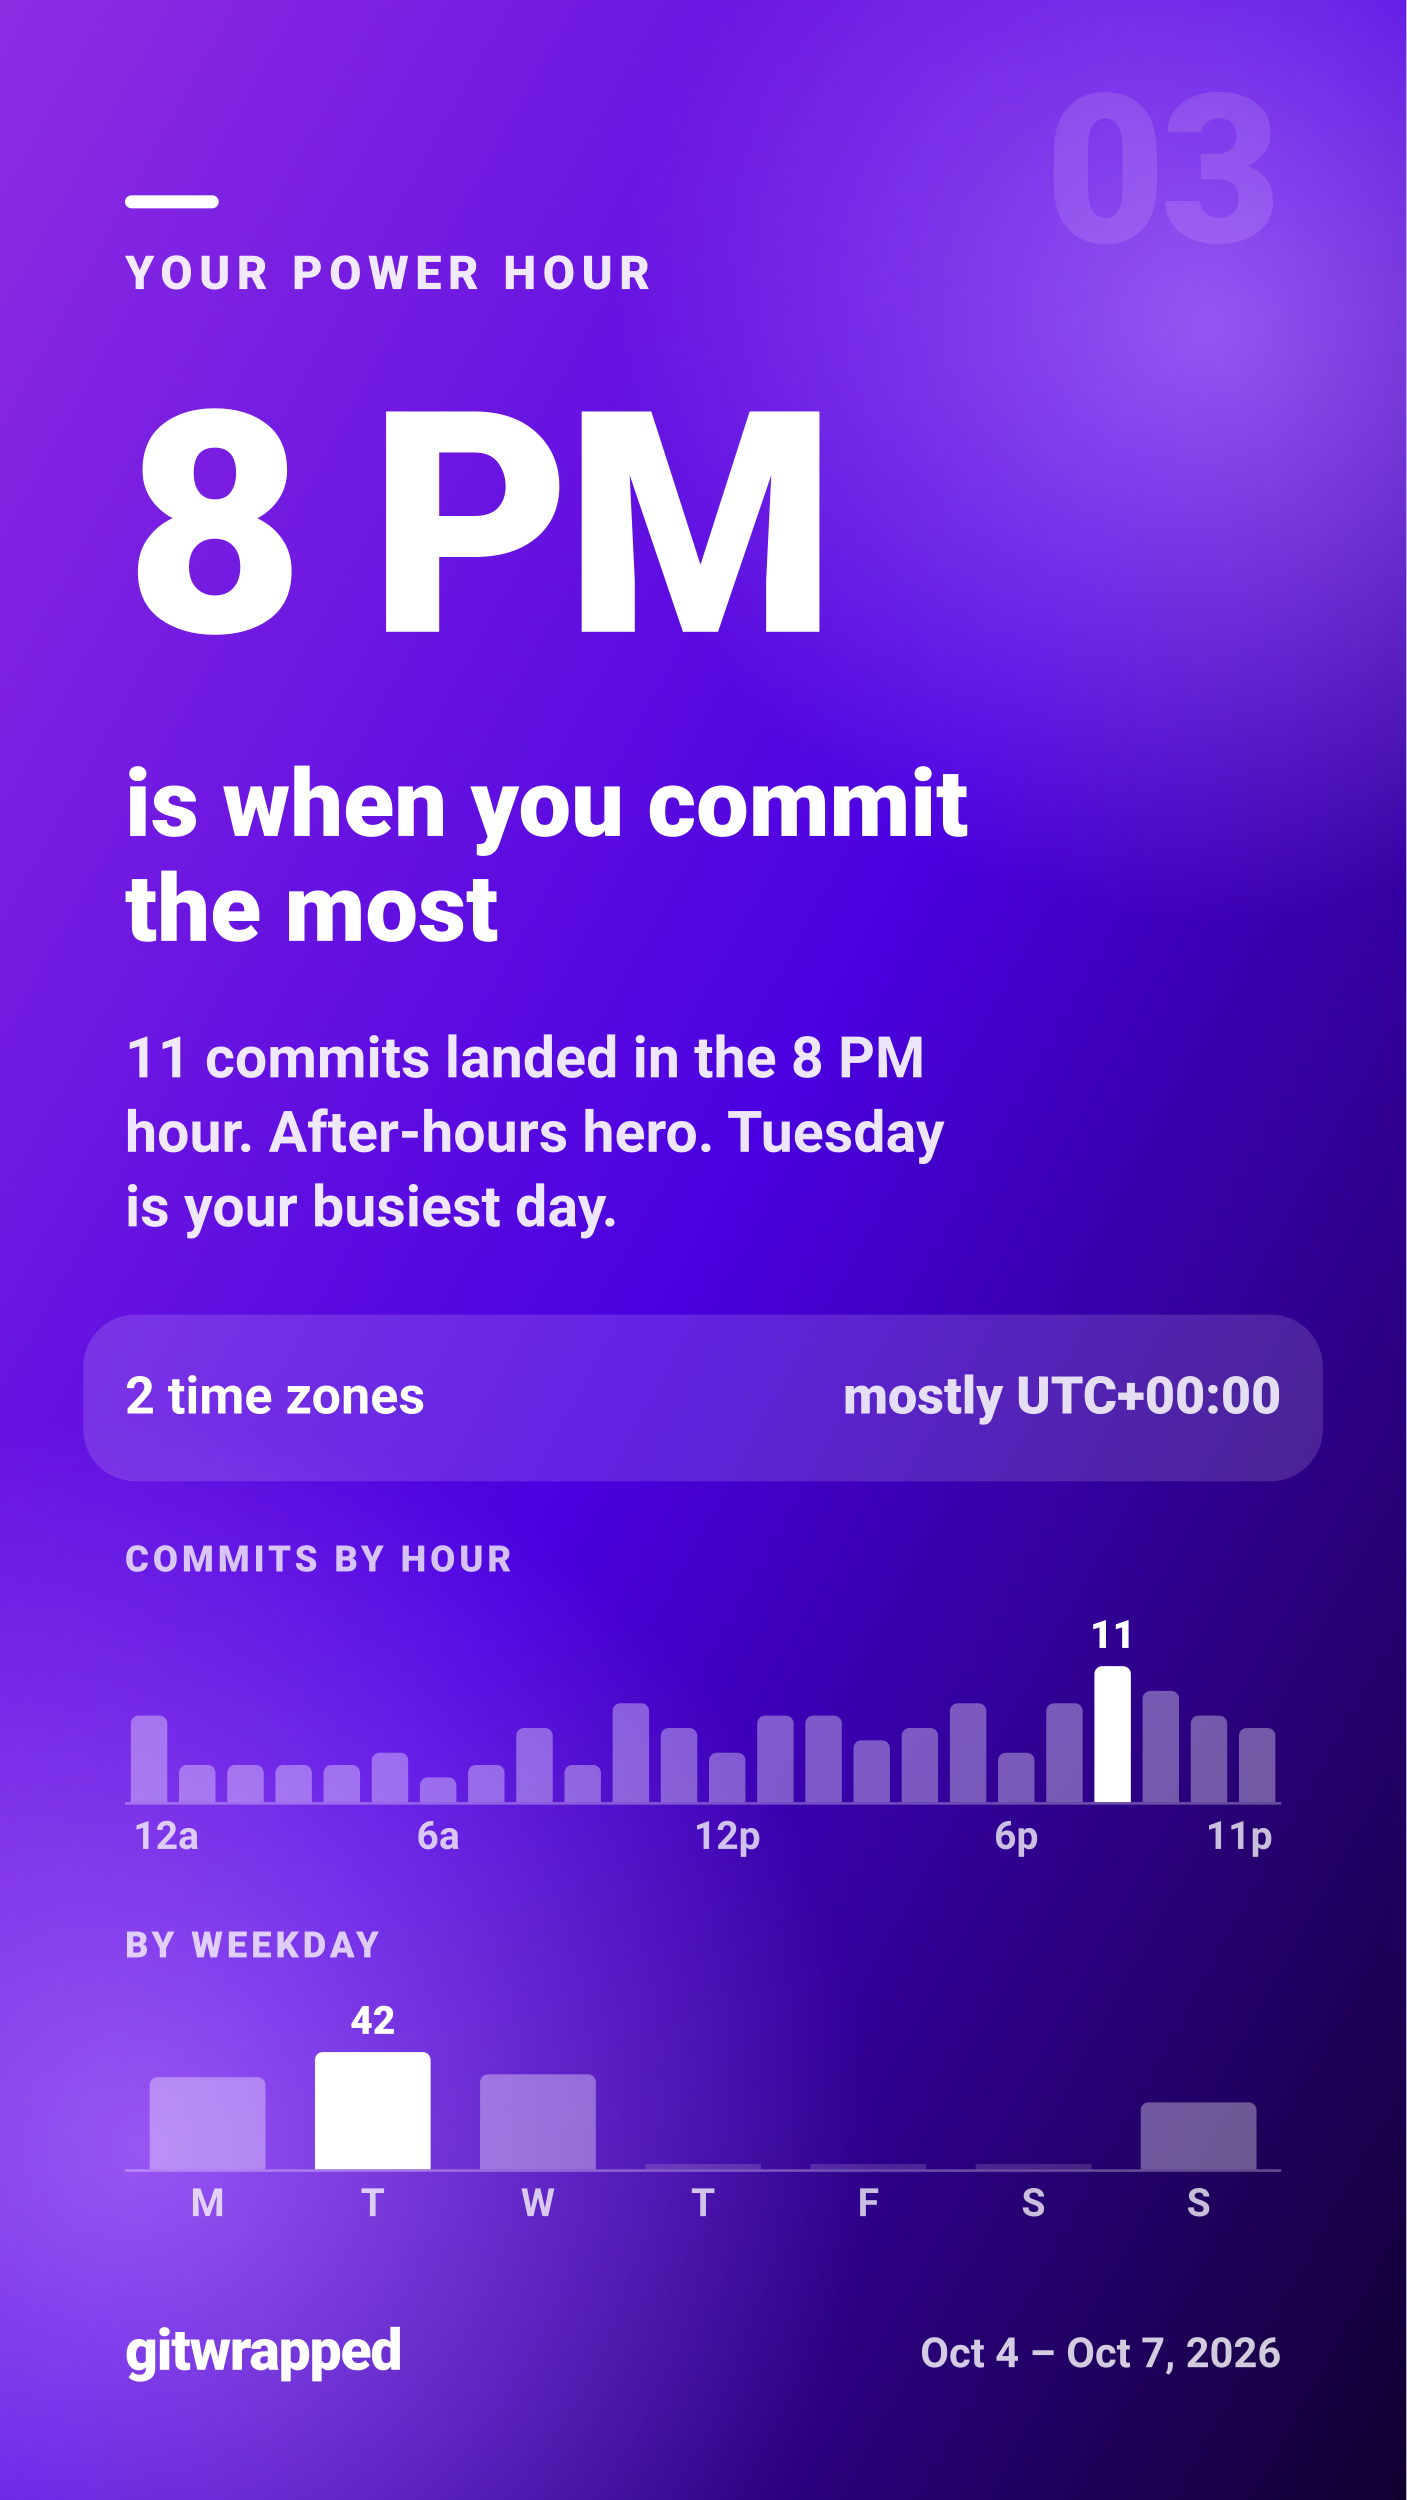
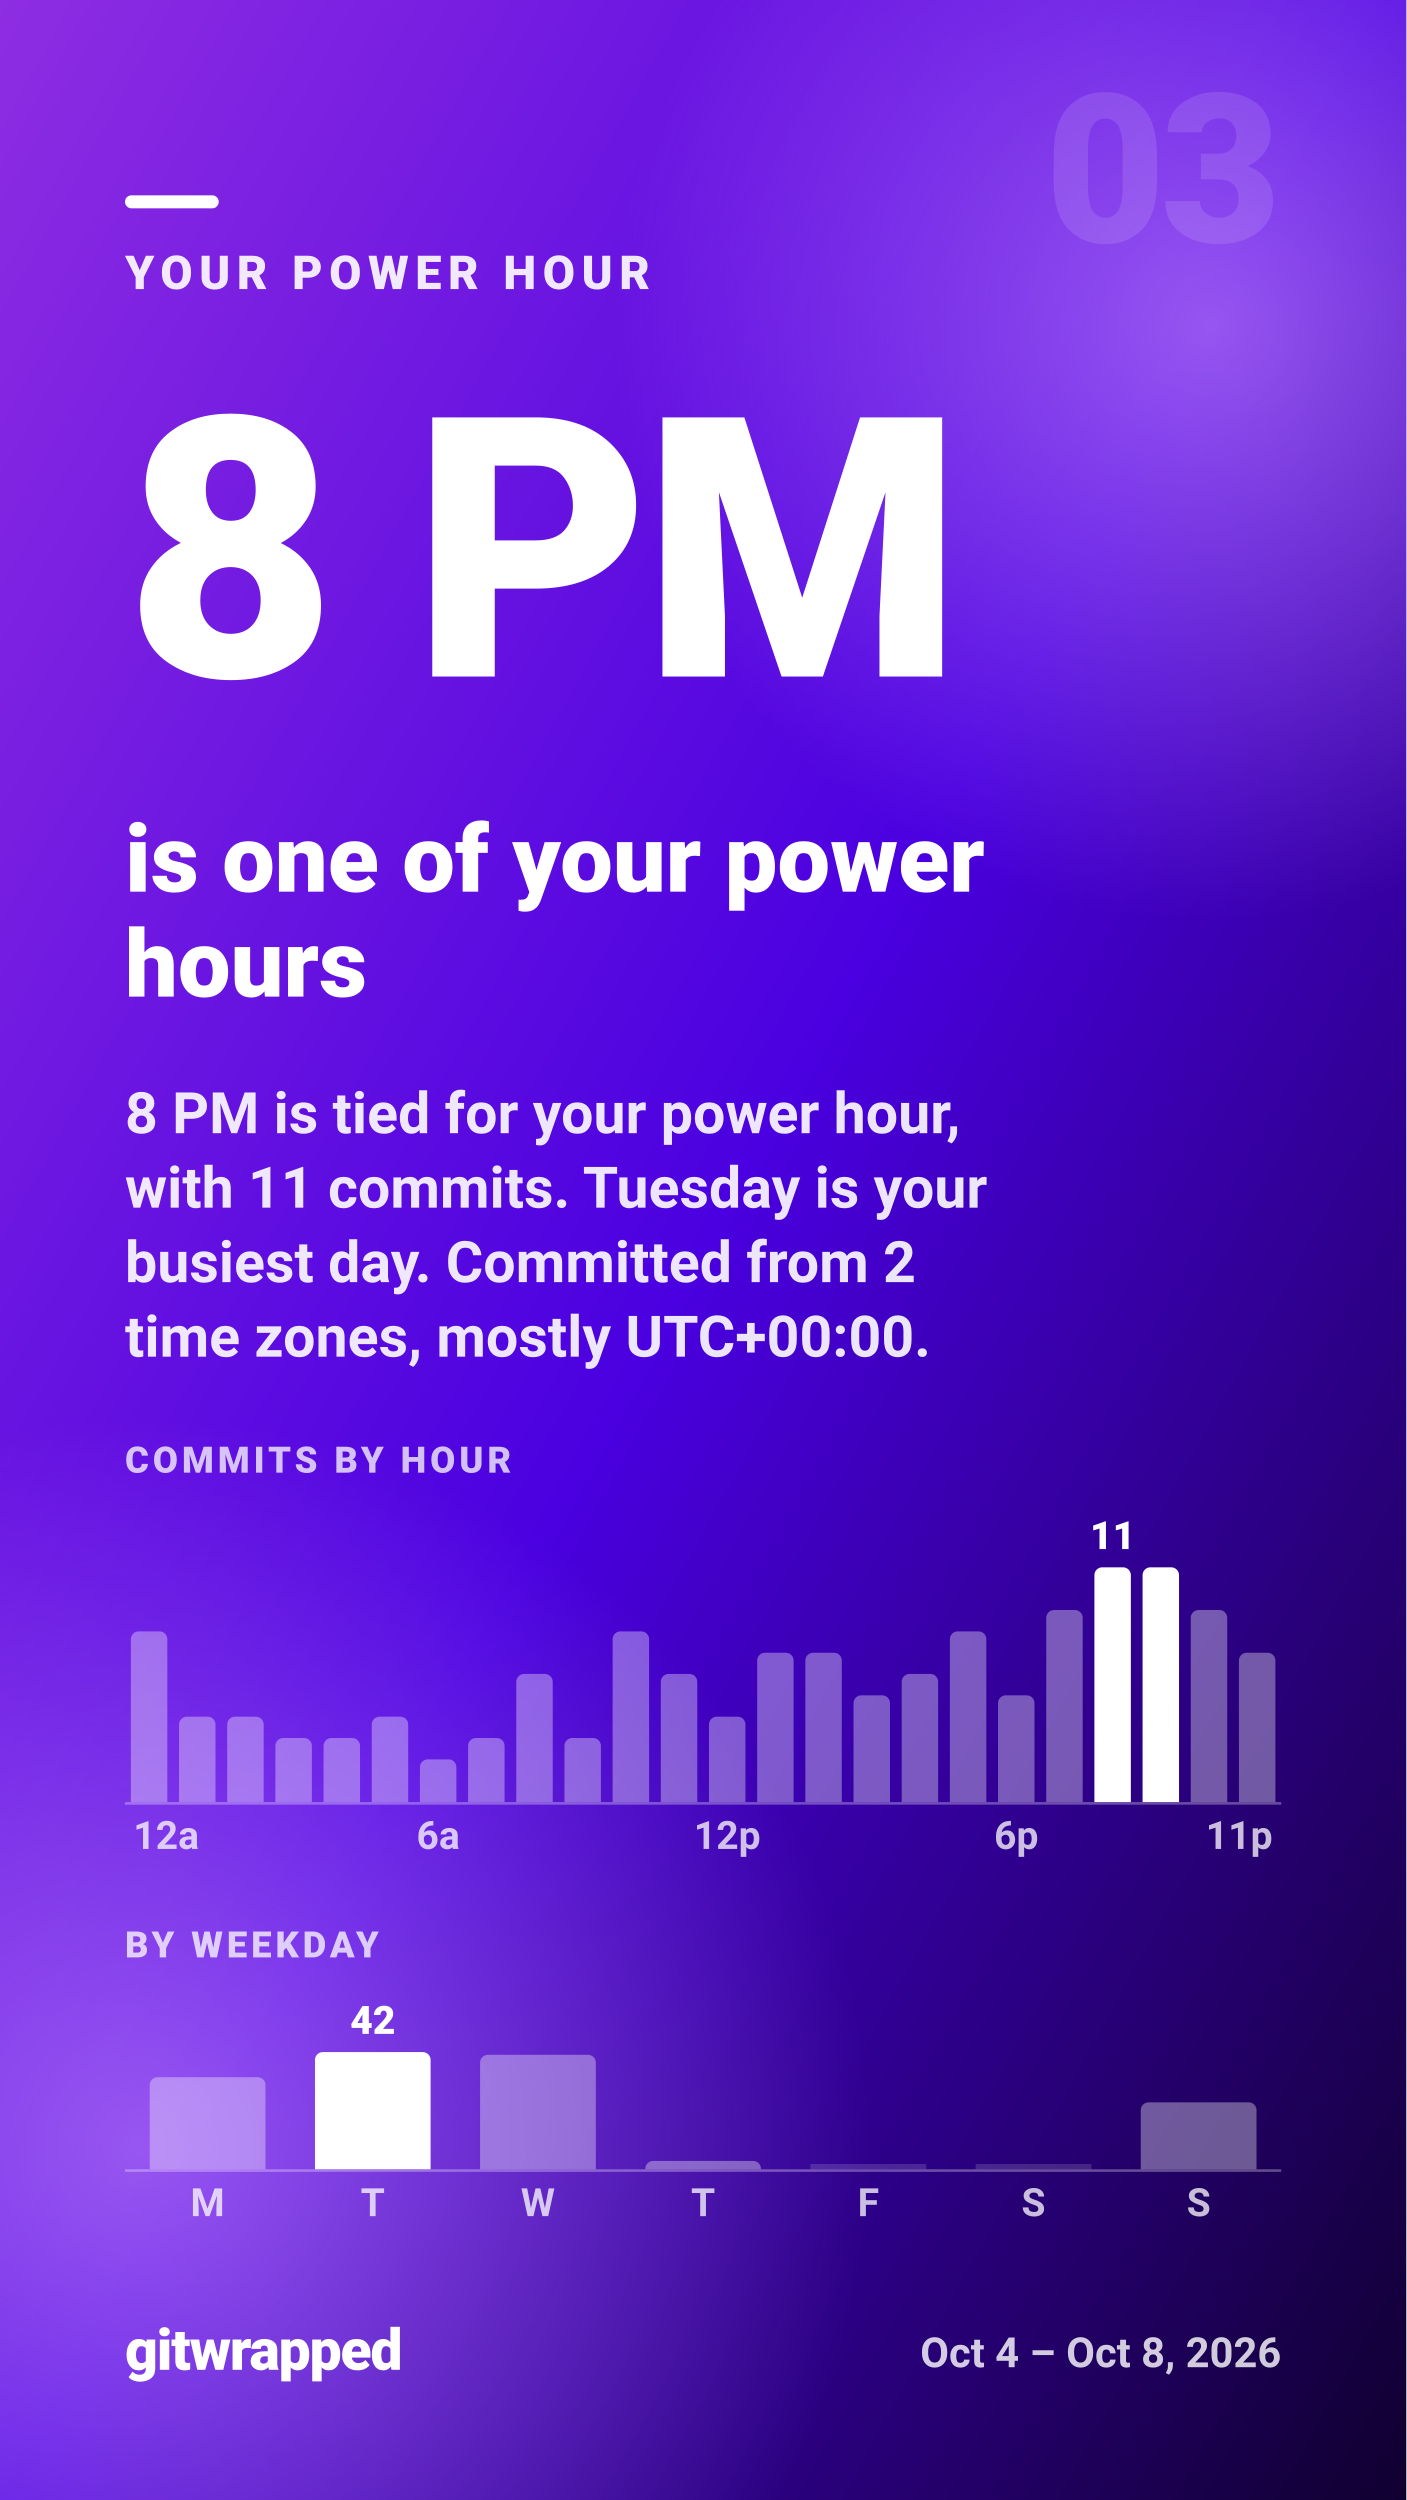
- <svg xmlns="http://www.w3.org/2000/svg" width="1080" height="1920" viewBox="0 0 1080 1920" role="img" aria-label="YOUR POWER HOUR — 8 PM — is when you commit the most">
+ <svg xmlns="http://www.w3.org/2000/svg" width="1080" height="1920" viewBox="0 0 1080 1920" role="img" aria-label="YOUR POWER HOUR — 8 PM — is one of your power hours">
  <defs>
    <linearGradient id="gw-peak-hour-bg" x1="0" y1="0" x2="1" y2="1">
      <stop offset="0.00" stop-color="#8e2de2" />
      <stop offset="0.50" stop-color="#4a00e0" />
      <stop offset="1.00" stop-color="#10002f" />
    </linearGradient>
    <radialGradient id="gw-peak-hour-glow">
      <stop offset="0" stop-color="#d59bff" stop-opacity="0.55" />
      <stop offset="1" stop-color="#d59bff" stop-opacity="0" />
    </radialGradient>
  </defs>
  <rect width="1080" height="1920" fill="url(#gw-peak-hour-bg)" />
  <circle cx="930" cy="250" r="460" fill="url(#gw-peak-hour-glow)" />
  <circle cx="110" cy="1650" r="560" fill="url(#gw-peak-hour-glow)" />
  <g fill="#ffffff" font-family="system-ui, -apple-system, 'Segoe UI', Roboto, Helvetica, Arial, sans-serif">
    <text x="984" y="186" font-size="160" font-weight="900" fill-opacity="0.12" text-anchor="end" letter-spacing="-4">03</text>
    <rect x="96" y="150" width="72" height="10" rx="5" fill="#ffffff" />
    <text x="96" y="222" font-size="36" font-weight="800" fill-opacity="0.9" letter-spacing="5">YOUR POWER HOUR</text>
-     <text x="96" y="485.2" font-size="238" font-weight="900" letter-spacing="-4.8">8 PM</text>
-     <text x="96" y="642" font-size="72" font-weight="800">is when you commit</text>
-     <text x="96" y="722.6" font-size="72" font-weight="800">the most</text>
-     <text x="96" y="827.4" font-size="44" font-weight="600" fill-opacity="0.9">11 commits landed in the 8 PM</text>
-     <text x="96" y="884.6" font-size="44" font-weight="600" fill-opacity="0.9">hour. After-hours hero. Tuesday</text>
-     <text x="96" y="941.8" font-size="44" font-weight="600" fill-opacity="0.9">is your busiest day.</text>
-     <rect x="64" y="1009.6" width="952" height="128" rx="40" fill="#ffffff" fill-opacity="0.14" />
-     <text x="96" y="1085.6" font-size="40" font-weight="700">2 time zones</text>
-     <text x="984" y="1085.6" font-size="40" font-weight="800" fill-opacity="0.85" text-anchor="end">mostly UTC+00:00</text>
-     <text x="96" y="1206.9" font-size="28" font-weight="800" fill-opacity="0.75" letter-spacing="3">COMMITS BY HOUR</text>
-     <path d="M100.5 1384V1323.6A6 6 0 0 1 106.5 1317.6H122.5A6 6 0 0 1 128.5 1323.6V1384Z" fill-opacity="0.35" />
-     <path d="M137.5 1384V1361.5A6 6 0 0 1 143.5 1355.5H159.5A6 6 0 0 1 165.5 1361.5V1384Z" fill-opacity="0.35" />
-     <path d="M174.5 1384V1361.5A6 6 0 0 1 180.5 1355.5H196.5A6 6 0 0 1 202.5 1361.5V1384Z" fill-opacity="0.35" />
-     <path d="M211.5 1384V1361.5A6 6 0 0 1 217.5 1355.5H233.5A6 6 0 0 1 239.5 1361.5V1384Z" fill-opacity="0.35" />
-     <path d="M248.5 1384V1361.5A6 6 0 0 1 254.5 1355.5H270.5A6 6 0 0 1 276.5 1361.5V1384Z" fill-opacity="0.35" />
-     <path d="M285.5 1384V1352.1A6 6 0 0 1 291.5 1346.1H307.5A6 6 0 0 1 313.5 1352.1V1384Z" fill-opacity="0.35" />
-     <path d="M322.5 1384V1371A6 6 0 0 1 328.5 1365H344.5A6 6 0 0 1 350.5 1371V1384Z" fill-opacity="0.35" />
-     <path d="M359.5 1384V1361.5A6 6 0 0 1 365.5 1355.5H381.5A6 6 0 0 1 387.5 1361.5V1384Z" fill-opacity="0.35" />
-     <path d="M396.5 1384V1333.1A6 6 0 0 1 402.5 1327.1H418.5A6 6 0 0 1 424.5 1333.1V1384Z" fill-opacity="0.35" />
-     <path d="M433.5 1384V1361.5A6 6 0 0 1 439.5 1355.5H455.5A6 6 0 0 1 461.5 1361.5V1384Z" fill-opacity="0.35" />
-     <path d="M470.5 1384V1314.1A6 6 0 0 1 476.5 1308.1H492.5A6 6 0 0 1 498.5 1314.1V1384Z" fill-opacity="0.35" />
-     <path d="M507.5 1384V1333.1A6 6 0 0 1 513.5 1327.1H529.5A6 6 0 0 1 535.5 1333.1V1384Z" fill-opacity="0.35" />
-     <path d="M544.5 1384V1352.1A6 6 0 0 1 550.5 1346.1H566.5A6 6 0 0 1 572.5 1352.1V1384Z" fill-opacity="0.35" />
-     <path d="M581.5 1384V1323.6A6 6 0 0 1 587.5 1317.6H603.5A6 6 0 0 1 609.5 1323.6V1384Z" fill-opacity="0.35" />
-     <path d="M618.5 1384V1323.6A6 6 0 0 1 624.5 1317.6H640.5A6 6 0 0 1 646.5 1323.6V1384Z" fill-opacity="0.35" />
-     <path d="M655.5 1384V1342.6A6 6 0 0 1 661.5 1336.6H677.5A6 6 0 0 1 683.5 1342.6V1384Z" fill-opacity="0.35" />
-     <path d="M692.5 1384V1333.1A6 6 0 0 1 698.5 1327.1H714.5A6 6 0 0 1 720.5 1333.1V1384Z" fill-opacity="0.35" />
-     <path d="M729.5 1384V1314.1A6 6 0 0 1 735.5 1308.1H751.5A6 6 0 0 1 757.5 1314.1V1384Z" fill-opacity="0.35" />
-     <path d="M766.5 1384V1352.1A6 6 0 0 1 772.5 1346.1H788.5A6 6 0 0 1 794.5 1352.1V1384Z" fill-opacity="0.35" />
-     <path d="M803.5 1384V1314.1A6 6 0 0 1 809.5 1308.1H825.5A6 6 0 0 1 831.5 1314.1V1384Z" fill-opacity="0.35" />
-     <path d="M840.5 1384V1285.6A6 6 0 0 1 846.5 1279.6H862.5A6 6 0 0 1 868.5 1285.6V1384Z" />
-     <path d="M877.5 1384V1304.6A6 6 0 0 1 883.5 1298.6H899.5A6 6 0 0 1 905.5 1304.6V1384Z" fill-opacity="0.35" />
-     <path d="M914.5 1384V1323.6A6 6 0 0 1 920.5 1317.6H936.5A6 6 0 0 1 942.5 1323.6V1384Z" fill-opacity="0.35" />
-     <path d="M951.5 1384V1333.1A6 6 0 0 1 957.5 1327.1H973.5A6 6 0 0 1 979.5 1333.1V1384Z" fill-opacity="0.35" />
+     <text x="96" y="519.6" font-size="280" font-weight="900" letter-spacing="-5.6">8 PM</text>
+     <text x="96" y="684.8" font-size="72" font-weight="800">is one of your power</text>
+     <text x="96" y="765.4" font-size="72" font-weight="800">hours</text>
+     <text x="96" y="870.3" font-size="44" font-weight="600" fill-opacity="0.9">8 PM is tied for your power hour,</text>
+     <text x="96" y="927.5" font-size="44" font-weight="600" fill-opacity="0.9">with 11 commits. Tuesday is your</text>
+     <text x="96" y="984.7" font-size="44" font-weight="600" fill-opacity="0.9">busiest day. Committed from 2</text>
+     <text x="96" y="1041.9" font-size="44" font-weight="600" fill-opacity="0.9">time zones, mostly UTC+00:00.</text>
+     <text x="96" y="1131" font-size="28" font-weight="800" fill-opacity="0.75" letter-spacing="3">COMMITS BY HOUR</text>
+     <path d="M100.5 1384V1258.9A6 6 0 0 1 106.5 1252.9H122.5A6 6 0 0 1 128.5 1258.9V1384Z" fill-opacity="0.35" />
+     <path d="M137.5 1384V1324.4A6 6 0 0 1 143.5 1318.4H159.5A6 6 0 0 1 165.5 1324.4V1384Z" fill-opacity="0.35" />
+     <path d="M174.5 1384V1324.4A6 6 0 0 1 180.5 1318.4H196.5A6 6 0 0 1 202.5 1324.4V1384Z" fill-opacity="0.35" />
+     <path d="M211.5 1384V1340.8A6 6 0 0 1 217.5 1334.8H233.5A6 6 0 0 1 239.5 1340.8V1384Z" fill-opacity="0.35" />
+     <path d="M248.5 1384V1340.8A6 6 0 0 1 254.5 1334.8H270.5A6 6 0 0 1 276.5 1340.8V1384Z" fill-opacity="0.35" />
+     <path d="M285.5 1384V1324.4A6 6 0 0 1 291.5 1318.4H307.5A6 6 0 0 1 313.5 1324.4V1384Z" fill-opacity="0.35" />
+     <path d="M322.5 1384V1357.2A6 6 0 0 1 328.5 1351.2H344.5A6 6 0 0 1 350.5 1357.2V1384Z" fill-opacity="0.35" />
+     <path d="M359.5 1384V1340.8A6 6 0 0 1 365.5 1334.8H381.5A6 6 0 0 1 387.5 1340.8V1384Z" fill-opacity="0.35" />
+     <path d="M396.5 1384V1291.6A6 6 0 0 1 402.5 1285.6H418.5A6 6 0 0 1 424.5 1291.6V1384Z" fill-opacity="0.35" />
+     <path d="M433.5 1384V1340.8A6 6 0 0 1 439.5 1334.8H455.5A6 6 0 0 1 461.5 1340.8V1384Z" fill-opacity="0.35" />
+     <path d="M470.5 1384V1258.9A6 6 0 0 1 476.5 1252.9H492.5A6 6 0 0 1 498.5 1258.9V1384Z" fill-opacity="0.35" />
+     <path d="M507.5 1384V1291.6A6 6 0 0 1 513.5 1285.6H529.5A6 6 0 0 1 535.5 1291.6V1384Z" fill-opacity="0.35" />
+     <path d="M544.5 1384V1324.4A6 6 0 0 1 550.5 1318.4H566.5A6 6 0 0 1 572.5 1324.4V1384Z" fill-opacity="0.35" />
+     <path d="M581.5 1384V1275.3A6 6 0 0 1 587.5 1269.3H603.5A6 6 0 0 1 609.5 1275.3V1384Z" fill-opacity="0.35" />
+     <path d="M618.5 1384V1275.3A6 6 0 0 1 624.5 1269.3H640.5A6 6 0 0 1 646.5 1275.3V1384Z" fill-opacity="0.35" />
+     <path d="M655.5 1384V1308A6 6 0 0 1 661.5 1302H677.5A6 6 0 0 1 683.5 1308V1384Z" fill-opacity="0.35" />
+     <path d="M692.5 1384V1291.6A6 6 0 0 1 698.5 1285.6H714.5A6 6 0 0 1 720.5 1291.6V1384Z" fill-opacity="0.35" />
+     <path d="M729.5 1384V1258.9A6 6 0 0 1 735.5 1252.9H751.5A6 6 0 0 1 757.5 1258.9V1384Z" fill-opacity="0.35" />
+     <path d="M766.5 1384V1308A6 6 0 0 1 772.5 1302H788.5A6 6 0 0 1 794.5 1308V1384Z" fill-opacity="0.35" />
+     <path d="M803.5 1384V1242.5A6 6 0 0 1 809.5 1236.5H825.5A6 6 0 0 1 831.5 1242.5V1384Z" fill-opacity="0.35" />
+     <path d="M840.5 1384V1209.7A6 6 0 0 1 846.5 1203.7H862.5A6 6 0 0 1 868.5 1209.7V1384Z" />
+     <path d="M877.5 1384V1209.7A6 6 0 0 1 883.5 1203.7H899.5A6 6 0 0 1 905.5 1209.7V1384Z" />
+     <path d="M914.5 1384V1242.5A6 6 0 0 1 920.5 1236.5H936.5A6 6 0 0 1 942.5 1242.5V1384Z" fill-opacity="0.35" />
+     <path d="M951.5 1384V1275.3A6 6 0 0 1 957.5 1269.3H973.5A6 6 0 0 1 979.5 1275.3V1384Z" fill-opacity="0.35" />
    <rect x="96" y="1384" width="888" height="2" fill-opacity="0.3" />
-     <text x="854.5" y="1265.6" font-size="30" font-weight="800" text-anchor="middle">11</text>
+     <text x="854.5" y="1189.7" font-size="30" font-weight="800" text-anchor="middle">11</text>
    <text x="127.6" y="1420" font-size="30" font-weight="700" fill-opacity="0.75" text-anchor="middle">12a</text>
    <text x="336.5" y="1420" font-size="30" font-weight="700" fill-opacity="0.75" text-anchor="middle">6a</text>
    <text x="558.5" y="1420" font-size="30" font-weight="700" fill-opacity="0.75" text-anchor="middle">12p</text>
    <text x="780.5" y="1420" font-size="30" font-weight="700" fill-opacity="0.75" text-anchor="middle">6p</text>
    <text x="951.7" y="1420" font-size="30" font-weight="700" fill-opacity="0.75" text-anchor="middle">11p</text>
    <text x="96" y="1503.3" font-size="28" font-weight="800" fill-opacity="0.75" letter-spacing="3">BY WEEKDAY</text>
    <path d="M115 1666V1601.3A6 6 0 0 1 121 1595.3H197.9A6 6 0 0 1 203.9 1601.3V1666Z" fill-opacity="0.35" />
    <path d="M241.9 1666V1582A6 6 0 0 1 247.9 1576H324.7A6 6 0 0 1 330.7 1582V1666Z" />
-     <path d="M368.7 1666V1599.1A6 6 0 0 1 374.7 1593.1H451.6A6 6 0 0 1 457.6 1599.1V1666Z" fill-opacity="0.35" />
-     <rect x="495.6" y="1662" width="88.9" height="4" fill-opacity="0.15" />
+     <path d="M368.7 1666V1584.1A6 6 0 0 1 374.7 1578.1H451.6A6 6 0 0 1 457.6 1584.1V1666Z" fill-opacity="0.35" />
+     <path d="M495.6 1666V1665.6A6 6 0 0 1 501.6 1659.6H578.4A6 6 0 0 1 584.4 1665.6V1666Z" fill-opacity="0.35" />
    <rect x="622.4" y="1662" width="88.9" height="4" fill-opacity="0.15" />
    <rect x="749.3" y="1662" width="88.9" height="4" fill-opacity="0.15" />
    <path d="M876.1 1666V1620.6A6 6 0 0 1 882.1 1614.6H959A6 6 0 0 1 965 1620.6V1666Z" fill-opacity="0.35" />
    <rect x="96" y="1666" width="888" height="2" fill-opacity="0.3" />
    <text x="286.3" y="1562" font-size="30" font-weight="800" text-anchor="middle">42</text>
    <text x="159.4" y="1702" font-size="30" font-weight="700" fill-opacity="0.75" text-anchor="middle">M</text>
    <text x="286.3" y="1702" font-size="30" font-weight="700" fill-opacity="0.75" text-anchor="middle">T</text>
    <text x="413.1" y="1702" font-size="30" font-weight="700" fill-opacity="0.75" text-anchor="middle">W</text>
    <text x="540" y="1702" font-size="30" font-weight="700" fill-opacity="0.75" text-anchor="middle">T</text>
    <text x="666.9" y="1702" font-size="30" font-weight="700" fill-opacity="0.75" text-anchor="middle">F</text>
    <text x="793.7" y="1702" font-size="30" font-weight="700" fill-opacity="0.75" text-anchor="middle">S</text>
    <text x="920.6" y="1702" font-size="30" font-weight="700" fill-opacity="0.75" text-anchor="middle">S</text>
    <text x="96" y="1820" font-size="44" font-weight="900" letter-spacing="-1">gitwrapped</text>
-     <text x="984" y="1818" font-size="32" font-weight="600" fill-opacity="0.8" text-anchor="end">Oct 4 – Oct 7, 2026</text>
+     <text x="984" y="1818" font-size="32" font-weight="600" fill-opacity="0.8" text-anchor="end">Oct 4 – Oct 8, 2026</text>
  </g>
</svg>
